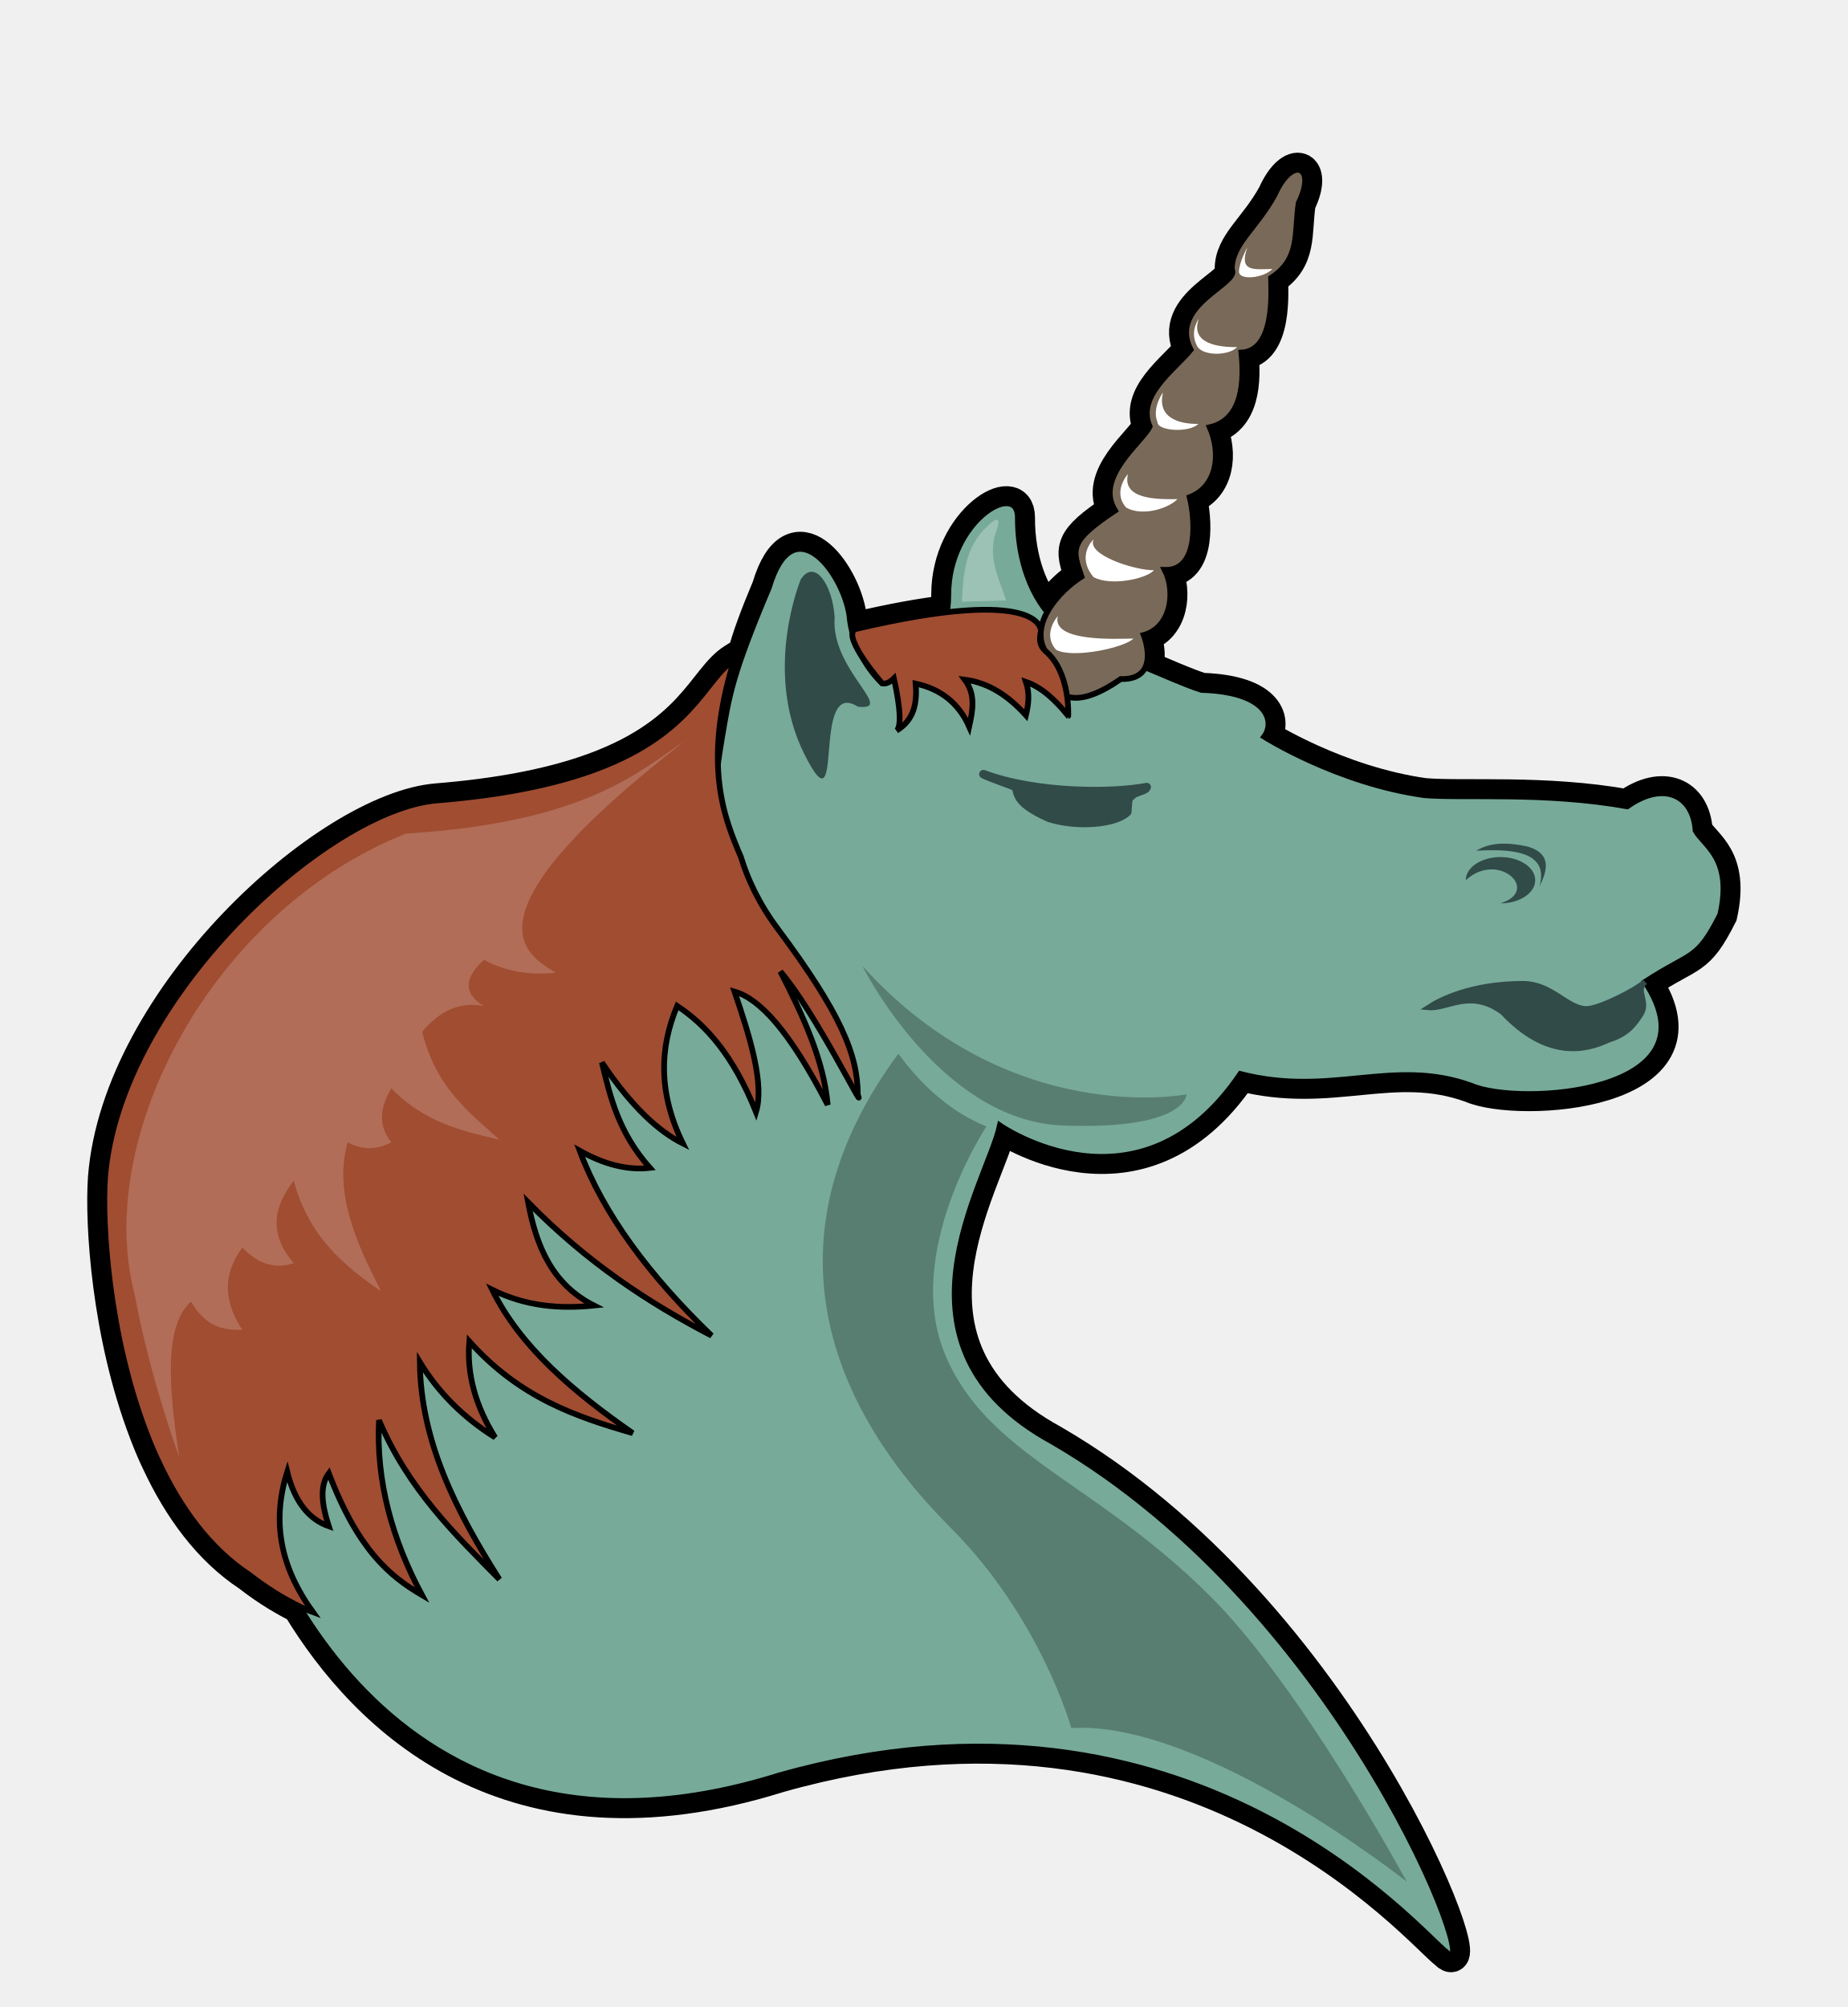
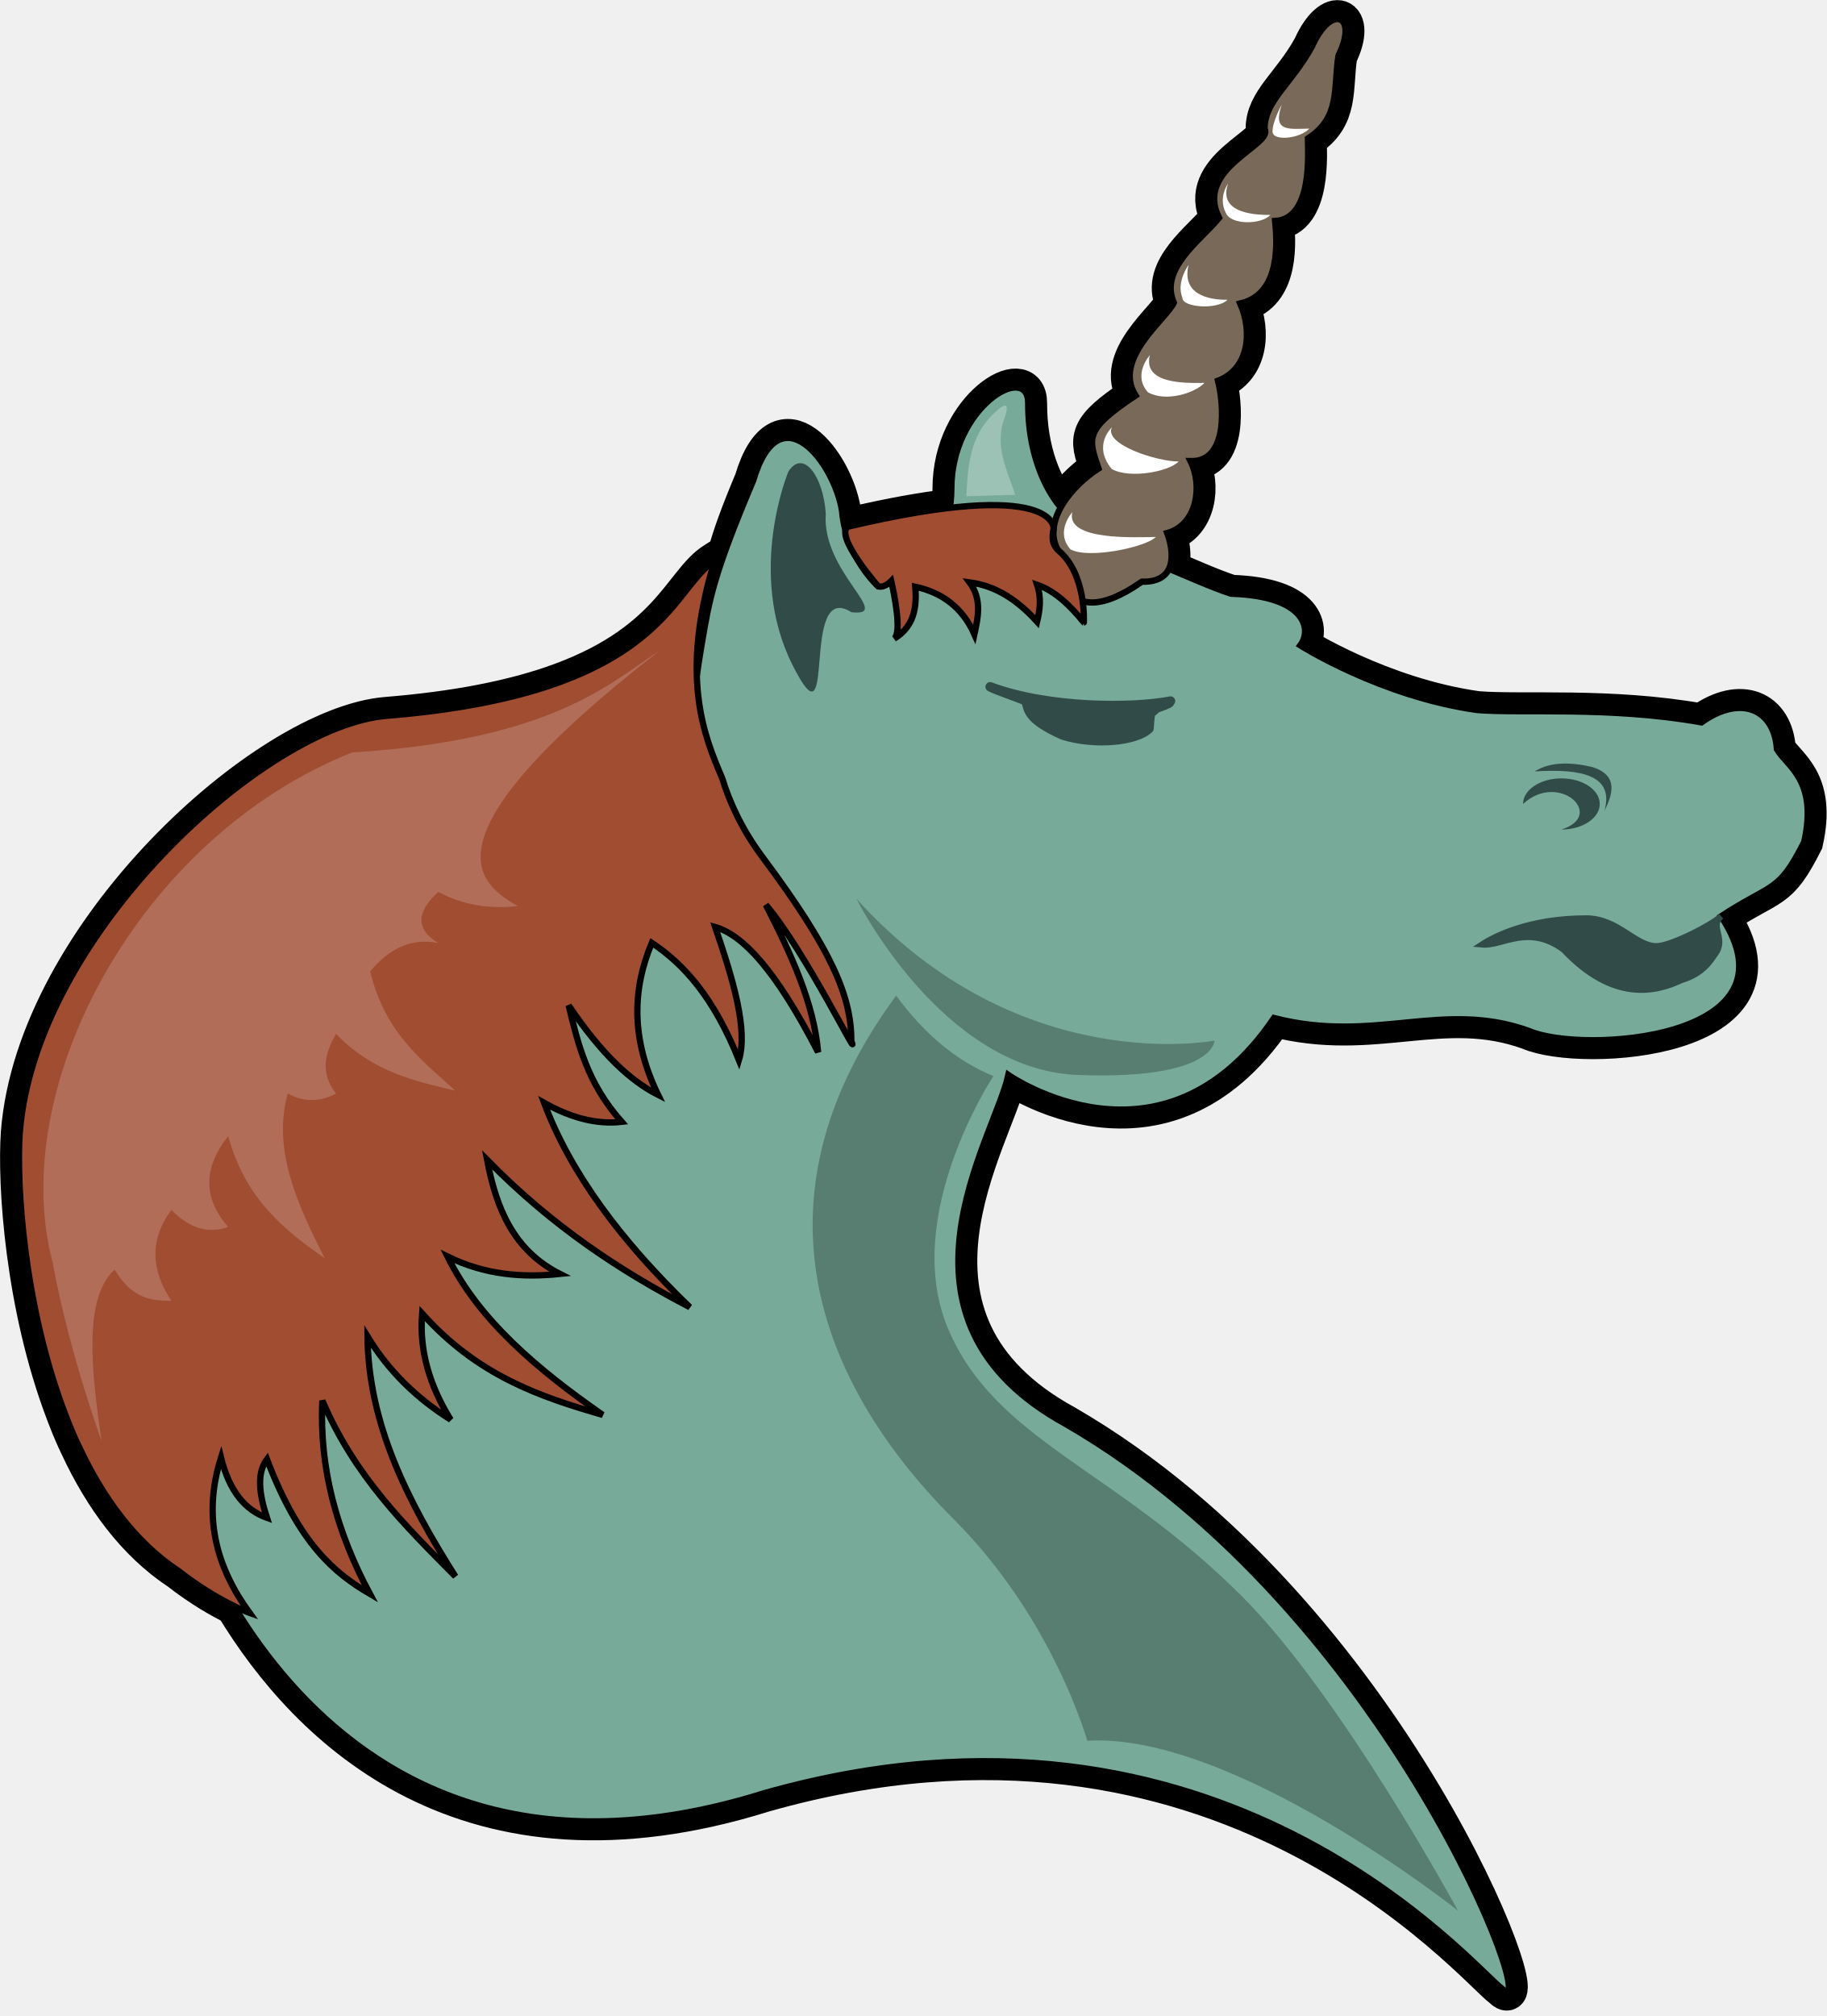
- <svg xmlns="http://www.w3.org/2000/svg" version="1.1" x="0px" y="0px" width="162px" height="176px" viewBox="-7.65 -13.389 162 176" enable-background="new -7.65 -13.389 162 176" xml:space="preserve">
-   <defs>
+ <svg xmlns="http://www.w3.org/2000/svg" version="1.1" x="0px" y="0px" width="144.98" height="160" viewBox="-7.65 -13.389 144.98 160" enable-background="new -7.65 -13.389 162 176" xml:space="preserve" id="svg44">
+   <defs id="defs2">
</defs>
-   <path fill="#A04D32" stroke="#000000" stroke-width="3" d="M141.044,59.449c-0.205-3.15-2.842-4.366-5.993-2.125  c-7.219-1.297-14.305-0.687-17.8-0.981c-7.662-1.073-14.041-5.128-14.041-5.128c0.932-1.239,0.486-3.917-5.498-4.101  c-1.646-0.542-3.336-1.327-4.933-1.979c0.544-1.145-0.133-2.836-0.133-2.836c2.435-0.672,2.808-3.842,1.848-5.709  c3.106,0.084,2.612-4.718,2.183-6.381c2.435-0.923,2.771-3.831,1.763-6.129c2.938-0.671,3.022-4.114,2.771-6.548  c3.022-0.168,2.603-5.457,2.603-6.549c2.604-1.679,2.016-3.946,2.425-6.573c1.605-3.25-0.577-4.173-2.116-0.71  c-1.651,3.001-3.769,4.311-3.75,6.528c0.755,1.259-5.625,3.106-3.61,7.052c-1.428,1.763-4.785,4.03-3.592,6.733  c-0.606,1.326-4.888,4.433-3.041,7.371c-4.029,2.687-3.789,3.335-2.938,5.793c-1.147,0.736-2.318,1.862-2.995,3.094  c-1.319-1.568-2.603-4.429-2.584-8.294c0-3.275-6.099,0.318-6.099,6.784c0,0.556-0.057,1.061-0.135,1.542  c-2.11,0.243-4.751,0.707-8.08,1.494c-0.106,0.073-0.157,0.186-0.182,0.316c-0.131-0.485-0.231-1.001-0.277-1.553  c-0.582-3.79-4.934-9.56-7.057-2.434c-1.096,2.611-1.74,4.392-2.115,5.789v0c0,0-0.336,0.226-0.957,0.61  c-2.619,1.622-3.562,6.686-13.075,9.883c-3.211,1.079-7.4,1.945-12.959,2.395C21.107,57.576,2.789,74.117,1.562,89.9  c-0.283,3.964,0.31,13.737,3.596,22.31c0.002,0.006,0.003,0.014,0.005,0.02c0.015,0.042,0.032,0.081,0.048,0.122  c0.052,0.134,0.103,0.267,0.156,0.398c0.28,0.718,0.579,1.405,0.895,2.062c1.885,4.028,4.46,7.59,7.934,9.882  c1.764,1.376,3.342,2.258,4.372,2.762c5.907,9.749,18.442,22.252,42.075,14.859c36.255-10.284,56.263,13.809,58.568,15.5  c3.399,3.433-8.786-29.835-34.587-44.788c-15.253-8.322-5.678-22.656-4.585-27.718c0,0,12.227,8.557,21.087-4.52  c8.004,2.062,13.367-1.462,20.251,1.03c4.183,1.833,21.77,0.726,15.234-9.104c4.11-2.683,4.544-1.815,6.6-5.9  C144.315,61.863,141.808,60.803,141.044,59.449z M70.751,46.15c-0.041,0.018-0.086,0.04-0.125,0.056  c0.039-0.034,0.075-0.062,0.115-0.102C70.744,46.118,70.748,46.136,70.751,46.15z M57.338,50.673  c-0.073,0.429-0.143,0.829-0.212,1.216c0.037-0.832,0.085-1.714,0.143-2.646C57.293,49.678,57.319,50.147,57.338,50.673z   M68.031,44.34c0.746,1.124,1.662,2.179,1.662,2.179S68.818,45.729,68.031,44.34z" />
-   <path fill="#77AA99" stroke="#000000" stroke-width="0.5" d="M14.093,117.635c0,0,10.021,36.105,46.549,24.68  c36.255-10.284,56.263,13.809,58.568,15.5c3.399,3.433-8.786-29.835-34.587-44.788c-15.253-8.322-5.678-22.656-4.585-27.718  c0,0,12.227,8.557,21.087-4.52c8.004,2.062,13.367-1.462,20.251,1.03c4.183,1.833,21.77,0.726,15.234-9.104  c4.11-2.683,4.544-1.815,6.6-5.9c1.105-4.952-1.402-6.011-2.166-7.366c-0.205-3.15-2.842-4.366-5.993-2.125  c-7.219-1.297-14.305-0.687-17.8-0.981c-7.662-1.073-14.041-5.128-14.041-5.128c0.932-1.239,0.486-3.917-5.498-4.101  c-3.287-1.082-6.752-3.136-9.288-3.162c-2.567,0-2.914-2.537-2.914-2.537c-1.606-0.87-3.924-4.252-3.899-9.438  c0-3.275-6.099,0.318-6.099,6.784s-5.818,7.758-5.818,7.758s-2.549-2.281-2.855-5.958c-0.582-3.79-4.934-9.56-7.057-2.434  c-3.226,7.646-3.485,9.43-4.115,13.154c-1.31,7.711-0.345,8.012-0.345,8.012L22.498,82.723L14.093,117.635z" />
-   <path fill="#314B49" stroke="#314B49" stroke-width="0.75" stroke-linecap="round" stroke-linejoin="round" d="M91.756,56.215  c1.548-0.562,0.896-0.415,1.152-0.581c-2.959,0.575-9.635,0.614-14.317-1.133c0.392,0.23,2.568,0.962,2.845,1.128  c0.218,0.715,0.1,1.438,2.932,2.709c2.559,0.793,5.845,0.461,6.835-0.529C91.312,56.125,91.329,56.744,91.756,56.215z" />
-   <path fill="#314B49" stroke="#314B49" stroke-width="0.5" d="M124.124,75.361c-2.829-2.085-4.881-0.264-6.469-0.413  c0.99-0.645,3.762-2.062,8.245-2.062c2.532,0,3.879,2.196,5.57,2.207c1.141,0.007,4.472-1.71,5.14-2.378  c-0.969,0.838,0.454,1.755-0.489,3.003c-0.282,0.359-0.837,1.511-2.663,2.051C131.408,78.74,128.047,79.531,124.124,75.361z" />
-   <path fill="#314B49" d="M62.577,37.415c0,0-3.355,7.996,0.312,15.329s0.522-6.829,4.688-4.162c3.397,0.385-2.387-3.215-2.033-7.819  C65.368,37.871,63.774,35.569,62.577,37.415z" />
-   <path fill="#314B49" d="M126.981,63.799c0,1.121-1.363,2.03-3.045,2.03c3.573-1.121-0.201-4.653-3.045-2.03  c0-1.121,1.363-2.03,3.045-2.03S126.981,62.678,126.981,63.799z" />
-   <path fill="#314B49" d="M121.814,61.215c3.772-0.231,6.336,0.323,5.536,3.138c0.548-1.126,1.292-2.83-1.046-3.507  C124.558,60.458,123.005,60.468,121.814,61.215z" />
-   <path fill="#A04D32" stroke="#000000" stroke-width="0.5" d="M67.574,82.616c0-3.521-1.509-7.166-7.04-14.583  c-1.635-2.192-2.62-4.336-3.211-6.275c-1.401-3.295-3.426-8.019-0.613-17.233c0,0,0.621-0.384,0,0  c-2.619,1.622-3.562,6.686-13.075,9.883c-3.211,1.079-7.4,1.945-12.959,2.395C21.107,57.576,2.789,74.117,1.562,89.9  c-0.283,3.964,0.31,13.737,3.596,22.31c0.002,0.006,0.003,0.014,0.005,0.02c0.015,0.042,0.032,0.081,0.048,0.122  c0.052,0.134,0.103,0.267,0.156,0.398c0.28,0.718,0.579,1.405,0.895,2.062c1.885,4.028,4.46,7.59,7.934,9.882  c3.084,2.404,5.606,3.306,5.606,3.306c-2.588-3.578-3.77-7.562-2.263-12.32c0.651,2.637,1.903,4.162,3.646,4.777  c-0.615-1.884-0.827-3.549,0-4.651c2.567,6.734,5.353,9.031,8.171,10.686c-2.631-4.914-4.032-10.005-3.771-15.337  c2.569,6.028,6.596,9.945,10.56,13.954c-3.78-5.966-6.911-12.104-6.977-19.046c1.693,2.778,3.935,4.932,6.6,6.601  c-1.683-2.709-2.505-5.51-2.263-8.423c4.424,4.945,9.361,6.607,14.332,8.046c-5.197-3.625-9.843-7.537-12.32-12.572  c2.972,1.464,5.948,1.693,8.926,1.383c-3.706-1.872-5.069-5.252-5.783-9.052c5.177,5.279,10.587,8.827,16.091,11.692  c-5.456-5.26-9.479-10.65-11.566-16.218c2.1,1.18,4.157,1.736,6.16,1.509c-2.766-3.124-3.465-6.182-4.211-9.241  c2.637,3.916,4.959,6.022,7.103,7.103c-2.189-4.482-2.034-8.432-0.503-12.068c2.524,1.675,4.902,4.295,6.915,9.303  c0.731-2.386-0.447-6.364-1.886-10.56c2.175,0.622,4.779,3.351,8.171,9.932c-0.33-3.865-2.139-7.775-4.148-11.692  C63.813,75.316,68.343,84.519,67.574,82.616z" />
-   <path fill="#796958" stroke="#000000" stroke-width="0.5" d="M83.915,43.558c0,0-0.252,7.472,6.717,2.603  c3.61,0.084,2.015-3.862,2.015-3.862c2.435-0.672,2.808-3.842,1.848-5.709c3.106,0.084,2.612-4.718,2.183-6.381  c2.435-0.923,2.771-3.831,1.763-6.129c2.938-0.671,3.022-4.114,2.771-6.548c3.022-0.168,2.603-5.457,2.603-6.549  c2.604-1.679,2.016-3.946,2.425-6.573c1.605-3.25-0.577-4.173-2.116-0.71c-1.651,3.001-3.769,4.311-3.75,6.528  c0.755,1.259-5.625,3.106-3.61,7.052c-1.428,1.763-4.785,4.03-3.592,6.733c-0.606,1.326-4.888,4.433-3.041,7.371  c-4.029,2.687-3.789,3.335-2.938,5.793C85.038,38.557,82.784,41.308,83.915,43.558z" />
-   <path fill="#FFFFFF" d="M101.739,8.295c0,0-0.735,1.324-0.735,2.133s2.185,0.568,2.927-0.227  C102.306,10.225,100.966,10.49,101.739,8.295z" />
-   <path fill="#FFFFFF" d="M97.478,14.565c0,0-0.812,1.068-0.183,2.316c0.392,0.98,2.807,0.962,3.549,0.167  C99.219,17.072,96.704,16.761,97.478,14.565z" />
-   <path fill="#FFFFFF" d="M94.343,21.02c0,0-0.998,1.346-0.492,2.602c0,0.809,2.838,0.956,3.58,0.161  C95.806,23.805,93.786,23.294,94.343,21.02z" />
-   <path fill="#FFFFFF" d="M91.266,28.182c0,0-1.403,1.542-0.149,2.945c1.438,0.809,3.744,0.049,4.486-0.746  C93.978,30.403,90.709,30.457,91.266,28.182z" />
-   <path fill="#FFFFFF" d="M88.261,33.903c0,0-1.575,1.414-0.02,3.312c1.438,0.809,4.57,0.198,5.312-0.597  C91.929,36.642,87.564,35.272,88.261,33.903z" />
-   <path fill="#FFFFFF" d="M85.114,40.644c0,0-1.403,1.542-0.149,2.945c1.438,0.809,6.036-0.186,6.778-0.981  C90.118,42.631,84.558,42.919,85.114,40.644z" />
-   <path fill="#A04D32" stroke="#000000" stroke-width="0.5" d="M83.997,43.672c-0.45-0.45-0.534-0.896-0.367-1.718  c0,0,0.369-4.107-16.333-0.158c-1.072,0.74,2.396,4.722,2.396,4.722s0.418,0.215,1.047-0.415c0.253,1.123,0.852,4.081,0.233,4.579  c1.245-0.771,1.868-1.946,1.676-4.125c2.122,0.461,3.742,1.64,4.692,3.779c0.304-1.4,0.603-2.799-0.384-4.126  c2.182,0.285,3.88,1.496,5.362,3.124c0.221-0.933,0.354-1.883,0-2.931c1.391,0.473,2.587,1.607,3.71,2.988  C86.03,49.391,86.24,45.529,83.997,43.672z" />
-   <path opacity="0.26" d="M67.975,71.318c0,0,6.761,13.59,17.595,13.991s10.834-2.73,10.834-2.73S80.877,85.627,67.975,71.318z" />
-   <path opacity="0.26" d="M71.13,79.012c2.279,3.104,4.856,5.221,7.722,6.382c0,0-7.365,11.108-3.611,20.023  s13.125,11.053,23.321,21.249c7.942,7.942,17.158,24.961,17.158,24.961s-17.834-14.176-29.42-13.479c0,0-2.687-9.668-10.585-17.566  C64.471,109.337,59.547,94.707,71.13,79.012z" />
-   <path opacity="0.18" fill="#FFFFFF" d="M52.362,51.627c-3.874,2.501-8.419,7.096-24.415,8.083  C10.898,66.494,0.514,86.395,4.17,100.174c1.348,7.317,3.891,14.18,3.891,14.18c-0.887-5.919-1.383-11.397,1.033-13.599  c1.435,2.384,2.969,2.468,4.507,2.479c-1.59-2.404-1.788-4.808,0-7.212c1.489,1.525,2.992,1.881,4.507,1.353  c-2.128-2.449-1.867-4.848,0-7.211c1.388,5.022,4.462,7.453,7.662,9.689c-2.208-4.333-4.166-8.672-2.93-13.07  c1.323,0.729,2.595,0.644,3.831,0c-1.257-1.576-0.925-3.153,0-4.732c2.947,3.04,6.213,3.724,9.465,4.507  c-2.661-2.454-5.543-4.527-6.761-9.465c1.501-1.811,3.269-2.685,5.408-2.253c-1.901-1.167-1.65-2.543,0-4.057  c2.089,1.104,4.195,1.352,6.31,1.127C38.286,70.23,32.669,66.916,52.362,51.627z" />
-   <path opacity="0.27" fill="#FFFFFF" d="M78.923,32.771c0.996-0.963,1.146-0.65,0.854,0.285c-0.982,2.36,0.353,4.647,0.797,6.206  l-3.871,0.114C76.811,37.105,76.95,34.582,78.923,32.771z" />
+   <path fill="#a04d32" stroke="#000000" stroke-width="3" d="m 133.399,46.067 c -0.205,-3.15 -2.842,-4.366 -5.993,-2.125 -7.219,-1.297 -14.305,-0.687 -17.8,-0.981 -7.662,-1.073 -14.041,-5.128 -14.041,-5.128 0.932,-1.239 0.486,-3.917 -5.498,-4.101 -1.646,-0.542 -3.336,-1.327 -4.933,-1.979 0.544,-1.145 -0.133,-2.836 -0.133,-2.836 2.435,-0.672 2.808,-3.842 1.848,-5.709 3.106,0.084 2.612,-4.718 2.183,-6.381 2.435,-0.923 2.771,-3.831 1.763,-6.129 2.938,-0.671 3.022,-4.114 2.771,-6.548 3.022,-0.168 2.603,-5.457 2.603,-6.549 2.604,-1.679 2.016,-3.946 2.425,-6.573 1.605,-3.25 -0.577,-4.173 -2.116,-0.71 -1.651,3.001 -3.769,4.311 -3.75,6.528 0.755,1.259 -5.625,3.106 -3.61,7.052 -1.428,1.763 -4.785,4.03 -3.592,6.733 -0.606,1.326 -4.888,4.433 -3.041,7.371 -4.029,2.687 -3.789,3.335 -2.938,5.793 -1.147,0.736 -2.318,1.862 -2.995,3.094 -1.319,-1.568 -2.603,-4.429 -2.584,-8.294 0,-3.275 -6.099,0.318 -6.099,6.784 0,0.556 -0.057,1.061 -0.135,1.542 -2.11,0.243 -4.751,0.707 -8.08,1.494 -0.106,0.073 -0.157,0.186 -0.182,0.316 -0.131,-0.485 -0.231,-1.001 -0.277,-1.553 -0.582,-3.79 -4.934,-9.56 -7.057,-2.434 -1.096,2.611 -1.74,4.392 -2.115,5.789 v 0 c 0,0 -0.336,0.226 -0.957,0.61 -2.619,1.622 -3.562,6.686 -13.075,9.883 -3.211,1.079 -7.4,1.945 -12.959,2.395 -9.57,0.773 -27.888,17.314 -29.115,33.097 -0.283,3.964 0.31,13.737 3.596,22.31 0.002,0.006 0.003,0.014 0.005,0.02 0.015,0.042 0.032,0.081 0.048,0.122 0.052,0.134 0.103,0.267 0.156,0.398 0.28,0.718 0.579,1.405 0.895,2.062 1.885,4.028 4.46,7.59 7.934,9.882 1.764,1.376 3.342,2.258 4.372,2.762 5.907,9.749 18.442,22.252 42.075,14.859 36.255,-10.284 56.263,13.809 58.568,15.5 3.399,3.433 -8.786,-29.835 -34.587,-44.788 -15.253,-8.322 -5.678,-22.656 -4.585,-27.718 0,0 12.227,8.557 21.087,-4.52 8.004,2.062 13.367,-1.462 20.251,1.03 4.183,1.833 21.77,0.726 15.234,-9.104 4.11,-2.683 4.544,-1.815 6.6,-5.9 1.104,-4.952 -1.403,-6.012 -2.167,-7.366 z m -70.293,-13.299 c -0.041,0.018 -0.086,0.04 -0.125,0.056 0.039,-0.034 0.075,-0.062 0.115,-0.102 0.003,0.014 0.007,0.032 0.01,0.046 z m -13.413,4.523 c -0.073,0.429 -0.143,0.829 -0.212,1.216 0.037,-0.832 0.085,-1.714 0.143,-2.646 0.024,0.435 0.05,0.904 0.069,1.43 z m 10.693,-6.333 c 0.746,1.124 1.662,2.179 1.662,2.179 0,0 -0.875,-0.79 -1.662,-2.179 z" id="path4" />
+   <path fill="#77aa99" stroke="#000000" stroke-width="0.5" d="m 6.448,104.253 c 0,0 10.021,36.105 46.549,24.68 36.255,-10.284 56.263,13.809 58.568,15.5 3.399,3.433 -8.786,-29.835 -34.587,-44.788 -15.253,-8.322 -5.678,-22.656 -4.585,-27.718 0,0 12.227,8.557 21.087,-4.52 8.004,2.062 13.367,-1.462 20.251,1.03 4.183,1.833 21.77,0.726 15.234,-9.104 4.11,-2.683 4.544,-1.815 6.6,-5.9 1.105,-4.952 -1.402,-6.011 -2.166,-7.366 -0.205,-3.15 -2.842,-4.366 -5.993,-2.125 -7.219,-1.297 -14.305,-0.687 -17.8,-0.981 -7.662,-1.073 -14.041,-5.128 -14.041,-5.128 0.932,-1.239 0.486,-3.917 -5.498,-4.101 -3.287,-1.082 -6.752,-3.136 -9.288,-3.162 -2.567,0 -2.914,-2.537 -2.914,-2.537 -1.606,-0.87 -3.924,-4.252 -3.899,-9.438 0,-3.275 -6.099,0.318 -6.099,6.784 0,6.466 -5.818,7.758 -5.818,7.758 0,0 -2.549,-2.281 -2.855,-5.958 -0.582,-3.79 -4.934,-9.56 -7.057,-2.434 -3.226,7.646 -3.485,9.43 -4.115,13.154 -1.31,7.711 -0.345,8.012 -0.345,8.012 l -32.824,23.43 z" id="path6" />
+   <path fill="#314b49" stroke="#314b49" stroke-width="0.75" stroke-linecap="round" stroke-linejoin="round" d="m 84.111,42.833 c 1.548,-0.562 0.896,-0.415 1.152,-0.581 -2.959,0.575 -9.635,0.614 -14.317,-1.133 0.392,0.23 2.568,0.962 2.845,1.128 0.218,0.715 0.1,1.438 2.932,2.709 2.559,0.793 5.845,0.461 6.835,-0.529 0.109,-1.684 0.126,-1.065 0.553,-1.594 z" id="path8" />
+   <path fill="#314b49" stroke="#314b49" stroke-width="0.5" d="m 116.479,61.979 c -2.829,-2.085 -4.881,-0.264 -6.469,-0.413 0.99,-0.645 3.762,-2.062 8.245,-2.062 2.532,0 3.879,2.196 5.57,2.207 1.141,0.007 4.472,-1.71 5.14,-2.378 -0.969,0.838 0.454,1.755 -0.489,3.003 -0.282,0.359 -0.837,1.511 -2.663,2.051 -2.05,0.971 -5.411,1.762 -9.334,-2.408 z" id="path10" />
+   <path fill="#314b49" d="m 54.932,24.033 c 0,0 -3.355,7.996 0.312,15.329 3.667,7.333 0.522,-6.829 4.688,-4.162 3.397,0.385 -2.387,-3.215 -2.033,-7.819 -0.176,-2.892 -1.77,-5.194 -2.967,-3.348 z" id="path12" />
+   <path fill="#314b49" d="m 119.336,50.417 c 0,1.121 -1.363,2.03 -3.045,2.03 3.573,-1.121 -0.201,-4.653 -3.045,-2.03 0,-1.121 1.363,-2.03 3.045,-2.03 1.682,0 3.045,0.909 3.045,2.03 z" id="path14" />
+   <path fill="#314b49" d="m 114.169,47.833 c 3.772,-0.231 6.336,0.323 5.536,3.138 0.548,-1.126 1.292,-2.83 -1.046,-3.507 -1.746,-0.388 -3.299,-0.378 -4.49,0.369 z" id="path16" />
+   <path fill="#a04d32" stroke="#000000" stroke-width="0.5" d="m 59.929,69.234 c 0,-3.521 -1.509,-7.166 -7.04,-14.583 -1.635,-2.192 -2.62,-4.336 -3.211,-6.275 -1.401,-3.295 -3.426,-8.019 -0.613,-17.233 0,0 0.621,-0.384 0,0 -2.619,1.622 -3.562,6.686 -13.075,9.883 -3.211,1.079 -7.4,1.945 -12.959,2.395 -9.569,0.773 -27.887,17.314 -29.114,33.097 -0.283,3.964 0.31,13.737 3.596,22.31 0.002,0.006 0.003,0.014 0.005,0.02 0.015,0.042 0.032,0.081 0.048,0.122 0.052,0.134 0.103,0.267 0.156,0.398 0.28,0.718 0.579,1.405 0.895,2.062 1.885,4.028 4.46,7.59 7.934,9.882 3.084,2.404 5.606,3.306 5.606,3.306 -2.588,-3.578 -3.77,-7.562 -2.263,-12.32 0.651,2.637 1.903,4.162 3.646,4.777 -0.615,-1.884 -0.827,-3.549 0,-4.651 2.567,6.734 5.353,9.031 8.171,10.686 -2.631,-4.914 -4.032,-10.005 -3.771,-15.337 2.569,6.028 6.596,9.945 10.56,13.954 -3.78,-5.966 -6.911,-12.104 -6.977,-19.046 1.693,2.778 3.935,4.932 6.6,6.601 -1.683,-2.709 -2.505,-5.51 -2.263,-8.423 4.424,4.945 9.361,6.607 14.332,8.046 -5.197,-3.625 -9.843,-7.537 -12.32,-12.572 2.972,1.464 5.948,1.693 8.926,1.383 -3.706,-1.872 -5.069,-5.252 -5.783,-9.052 5.177,5.279 10.587,8.827 16.091,11.692 -5.456,-5.26 -9.479,-10.65 -11.566,-16.218 2.1,1.18 4.157,1.736 6.16,1.509 -2.766,-3.124 -3.465,-6.182 -4.211,-9.241 2.637,3.916 4.959,6.022 7.103,7.103 -2.189,-4.482 -2.034,-8.432 -0.503,-12.068 2.524,1.675 4.902,4.295 6.915,9.303 0.731,-2.386 -0.447,-6.364 -1.886,-10.56 2.175,0.622 4.779,3.351 8.171,9.932 -0.33,-3.865 -2.139,-7.775 -4.148,-11.692 3.027,3.51 7.557,12.713 6.788,10.81 z" id="path18" />
+   <path fill="#796958" stroke="#000000" stroke-width="0.5" d="m 76.27,30.176 c 0,0 -0.252,7.472 6.717,2.603 3.61,0.084 2.015,-3.862 2.015,-3.862 2.435,-0.672 2.808,-3.842 1.848,-5.709 3.106,0.084 2.612,-4.718 2.183,-6.381 2.435,-0.923 2.771,-3.831 1.763,-6.129 2.938,-0.671 3.022,-4.114 2.771,-6.548 3.022,-0.168 2.603,-5.457 2.603,-6.549 2.604,-1.679 2.016,-3.946 2.425,-6.573 1.605,-3.25 -0.577,-4.173 -2.116,-0.71 -1.651,3.001 -3.769,4.311 -3.75,6.528 0.755,1.259 -5.625,3.106 -3.61,7.052 -1.428,1.763 -4.785,4.03 -3.592,6.733 -0.606,1.326 -4.888,4.433 -3.041,7.371 -4.029,2.687 -3.789,3.335 -2.938,5.793 -2.155,1.38 -4.409,4.131 -3.278,6.381 z" id="path20" />
+   <path fill="#ffffff" d="m 94.094,-5.087 c 0,0 -0.735,1.324 -0.735,2.133 0,0.809 2.185,0.568 2.927,-0.227 -1.625,0.024 -2.965,0.289 -2.192,-1.906 z" id="path22" />
+   <path fill="#ffffff" d="m 89.833,1.183 c 0,0 -0.812,1.068 -0.183,2.316 0.392,0.98 2.807,0.962 3.549,0.167 -1.625,0.024 -4.14,-0.287 -3.366,-2.483 z" id="path24" />
+   <path fill="#ffffff" d="m 86.698,7.638 c 0,0 -0.998,1.346 -0.492,2.602 0,0.809 2.838,0.956 3.58,0.161 -1.625,0.022 -3.645,-0.489 -3.088,-2.763 z" id="path26" />
+   <path fill="#ffffff" d="m 83.621,14.8 c 0,0 -1.403,1.542 -0.149,2.945 1.438,0.809 3.744,0.049 4.486,-0.746 -1.625,0.022 -4.894,0.076 -4.337,-2.199 z" id="path28" />
+   <path fill="#ffffff" d="m 80.616,20.521 c 0,0 -1.575,1.414 -0.02,3.312 1.438,0.809 4.57,0.198 5.312,-0.597 -1.624,0.024 -5.989,-1.346 -5.292,-2.715 z" id="path30" />
+   <path fill="#ffffff" d="m 77.469,27.262 c 0,0 -1.403,1.542 -0.149,2.945 1.438,0.809 6.036,-0.186 6.778,-0.981 -1.625,0.023 -7.185,0.311 -6.629,-1.964 z" id="path32" />
+   <path fill="#a04d32" stroke="#000000" stroke-width="0.5" d="m 76.352,30.29 c -0.45,-0.45 -0.534,-0.896 -0.367,-1.718 0,0 0.369,-4.107 -16.333,-0.158 -1.072,0.74 2.396,4.722 2.396,4.722 0,0 0.418,0.215 1.047,-0.415 0.253,1.123 0.852,4.081 0.233,4.579 1.245,-0.771 1.868,-1.946 1.676,-4.125 2.122,0.461 3.742,1.64 4.692,3.779 0.304,-1.4 0.603,-2.799 -0.384,-4.126 2.182,0.285 3.88,1.496 5.362,3.124 0.221,-0.933 0.354,-1.883 0,-2.931 1.391,0.473 2.587,1.607 3.71,2.988 0.001,0 0.211,-3.862 -2.032,-5.719 z" id="path34" />
+   <path opacity="0.26" d="m 60.33,57.936 c 0,0 6.761,13.59 17.595,13.991 10.834,0.401 10.834,-2.73 10.834,-2.73 0,0 -15.527,3.048 -28.429,-11.261 z" id="path36" />
+   <path opacity="0.26" d="m 63.485,65.63 c 2.279,3.104 4.856,5.221 7.722,6.382 0,0 -7.365,11.108 -3.611,20.023 3.754,8.915 13.125,11.053 23.321,21.249 7.942,7.942 17.158,24.961 17.158,24.961 0,0 -17.834,-14.176 -29.42,-13.479 0,0 -2.687,-9.668 -10.585,-17.566 -11.244,-11.245 -16.168,-25.875 -4.585,-41.57 z" id="path38" />
+   <path opacity="0.18" fill="#ffffff" d="m 44.717,38.245 c -3.874,2.501 -8.419,7.096 -24.415,8.083 -17.049,6.784 -27.433,26.685 -23.777,40.464 1.348,7.317 3.891,14.18 3.891,14.18 -0.887,-5.919 -1.383,-11.397 1.033,-13.599 1.435,2.384 2.969,2.468 4.507,2.479 -1.59,-2.404 -1.788,-4.808 0,-7.212 1.489,1.525 2.992,1.881 4.507,1.353 -2.128,-2.449 -1.867,-4.848 0,-7.211 1.388,5.022 4.462,7.453 7.662,9.689 -2.208,-4.333 -4.166,-8.672 -2.93,-13.07 1.323,0.729 2.595,0.644 3.831,0 -1.257,-1.576 -0.925,-3.153 0,-4.732 2.947,3.04 6.213,3.724 9.465,4.507 -2.661,-2.454 -5.543,-4.527 -6.761,-9.465 1.501,-1.811 3.269,-2.685 5.408,-2.253 -1.901,-1.167 -1.65,-2.543 0,-4.057 2.089,1.104 4.195,1.352 6.31,1.127 -2.807,-1.68 -8.424,-4.994 11.269,-20.283 z" id="path40" />
+   <path opacity="0.27" fill="#ffffff" d="m 71.278,19.389 c 0.996,-0.963 1.146,-0.65 0.854,0.285 -0.982,2.36 0.353,4.647 0.797,6.206 l -3.871,0.114 c 0.108,-2.271 0.247,-4.794 2.22,-6.605 z" id="path42" />
</svg>
